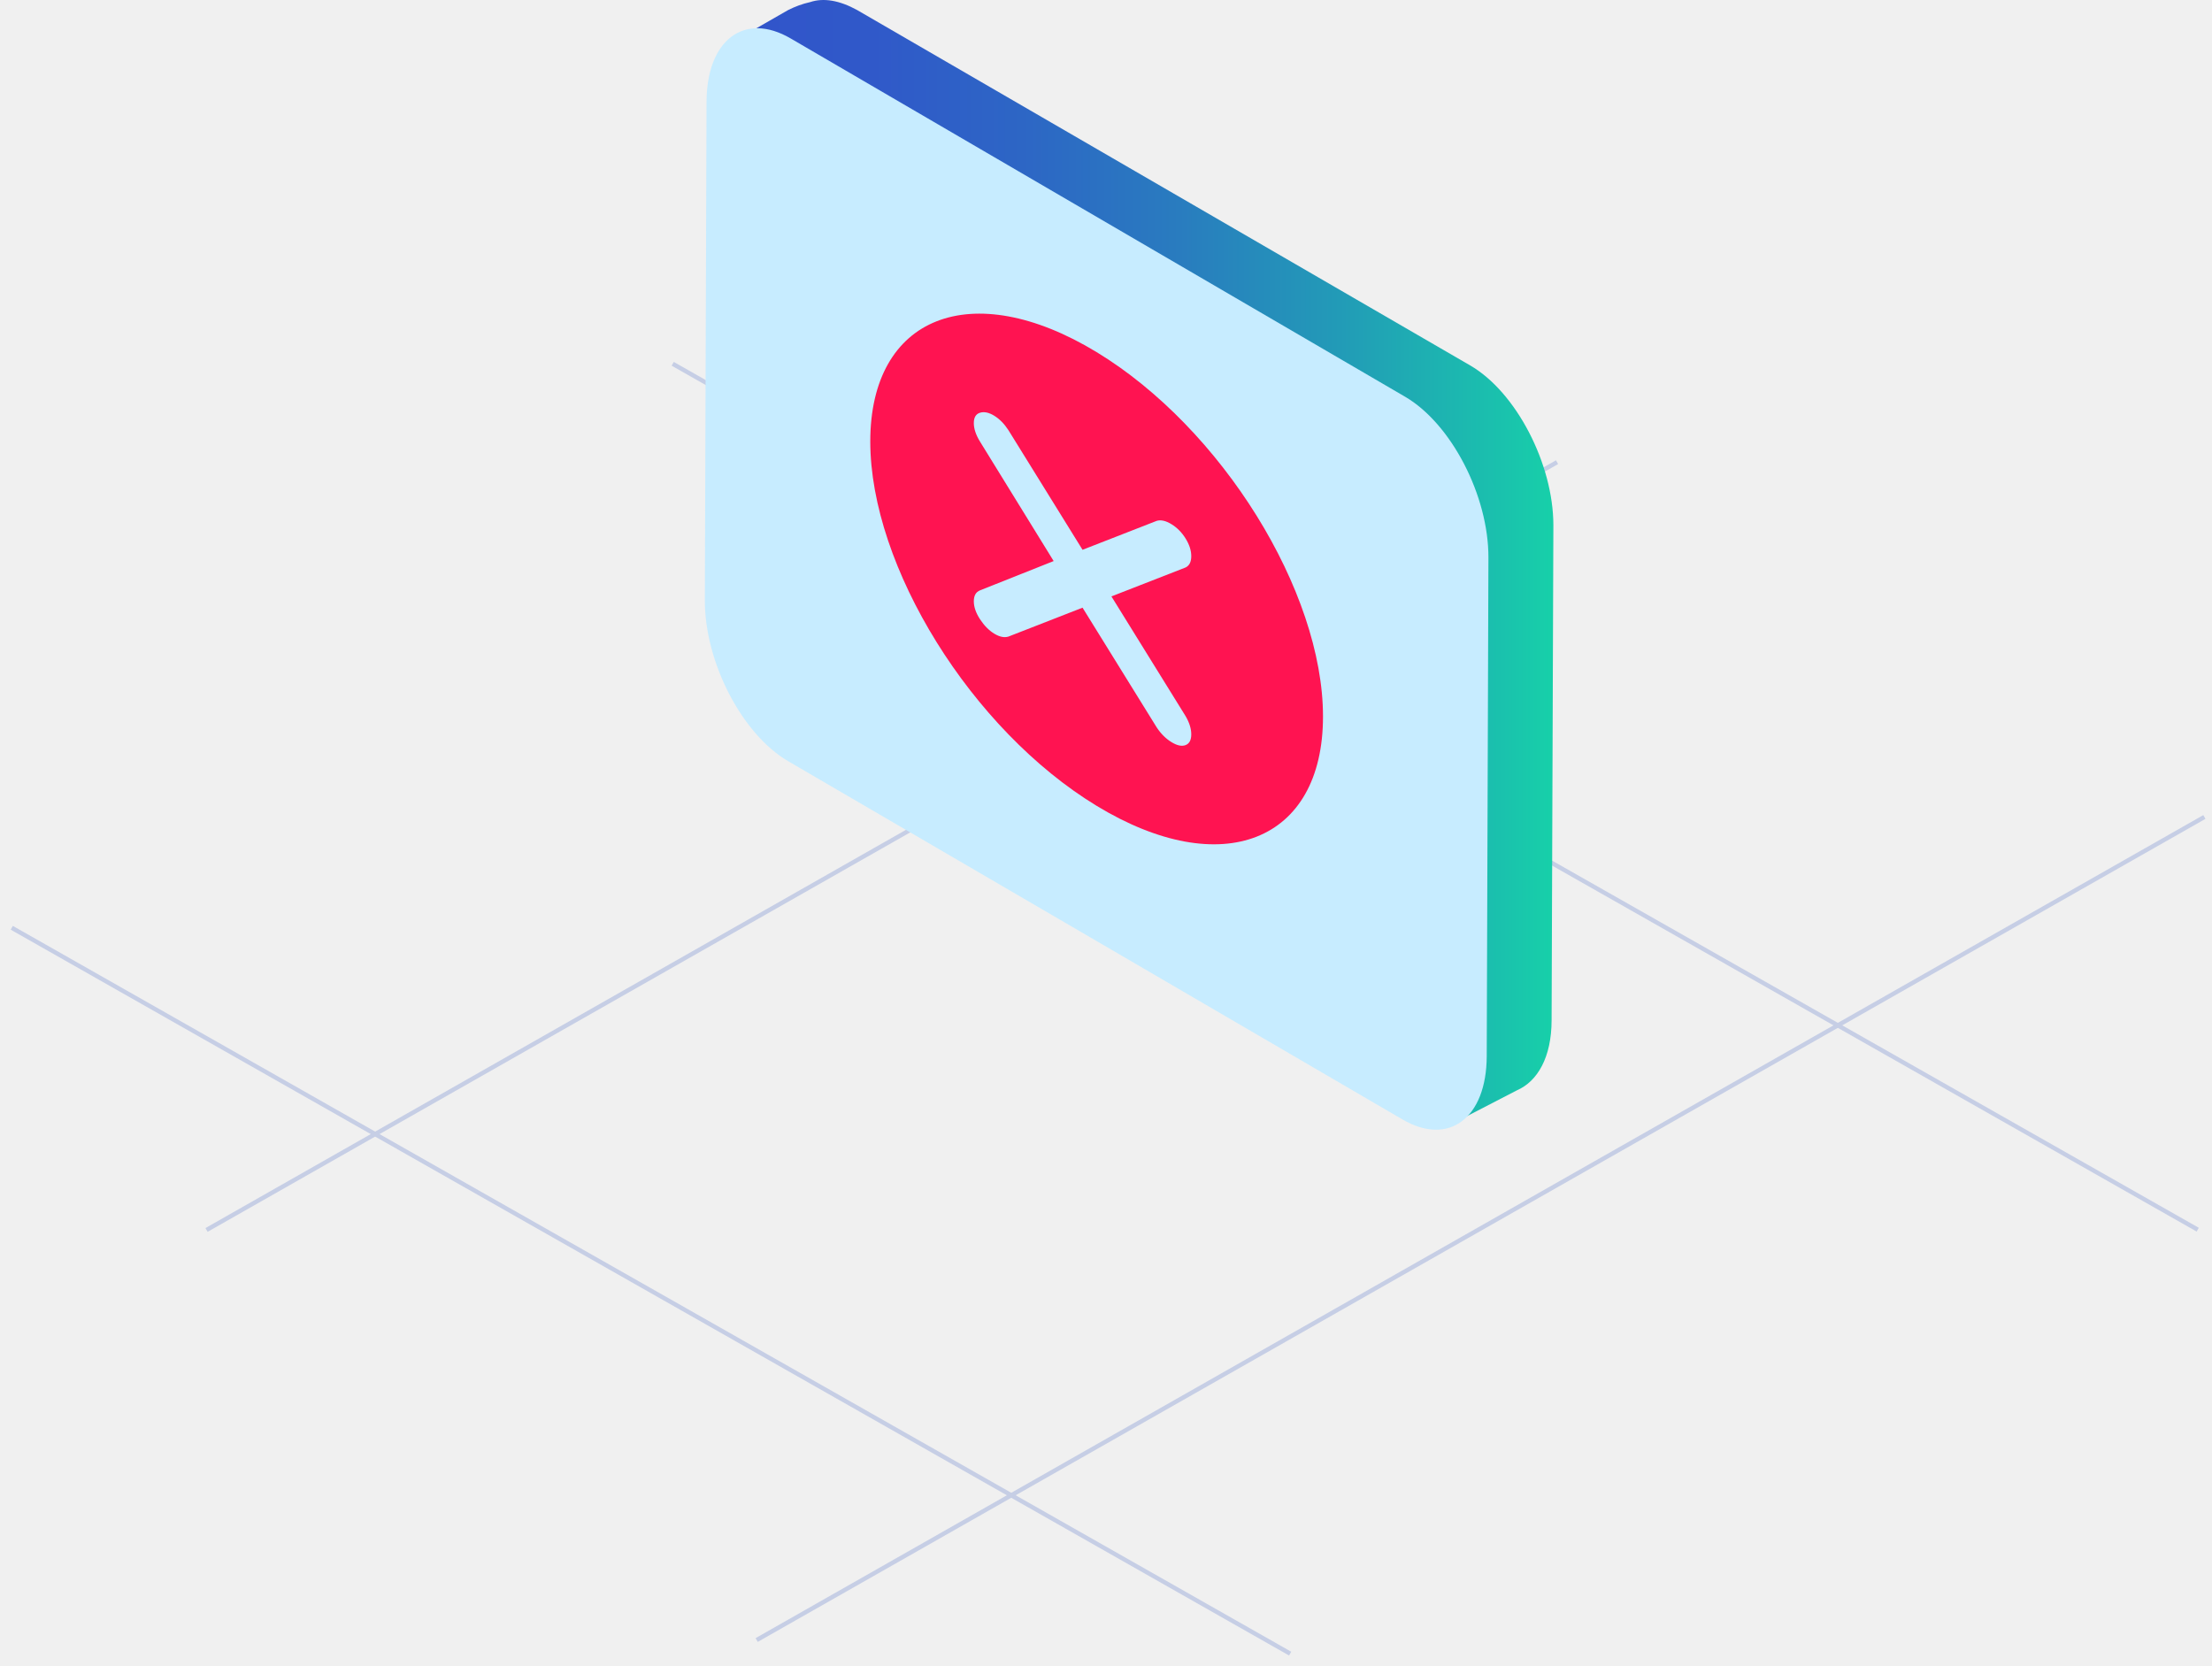
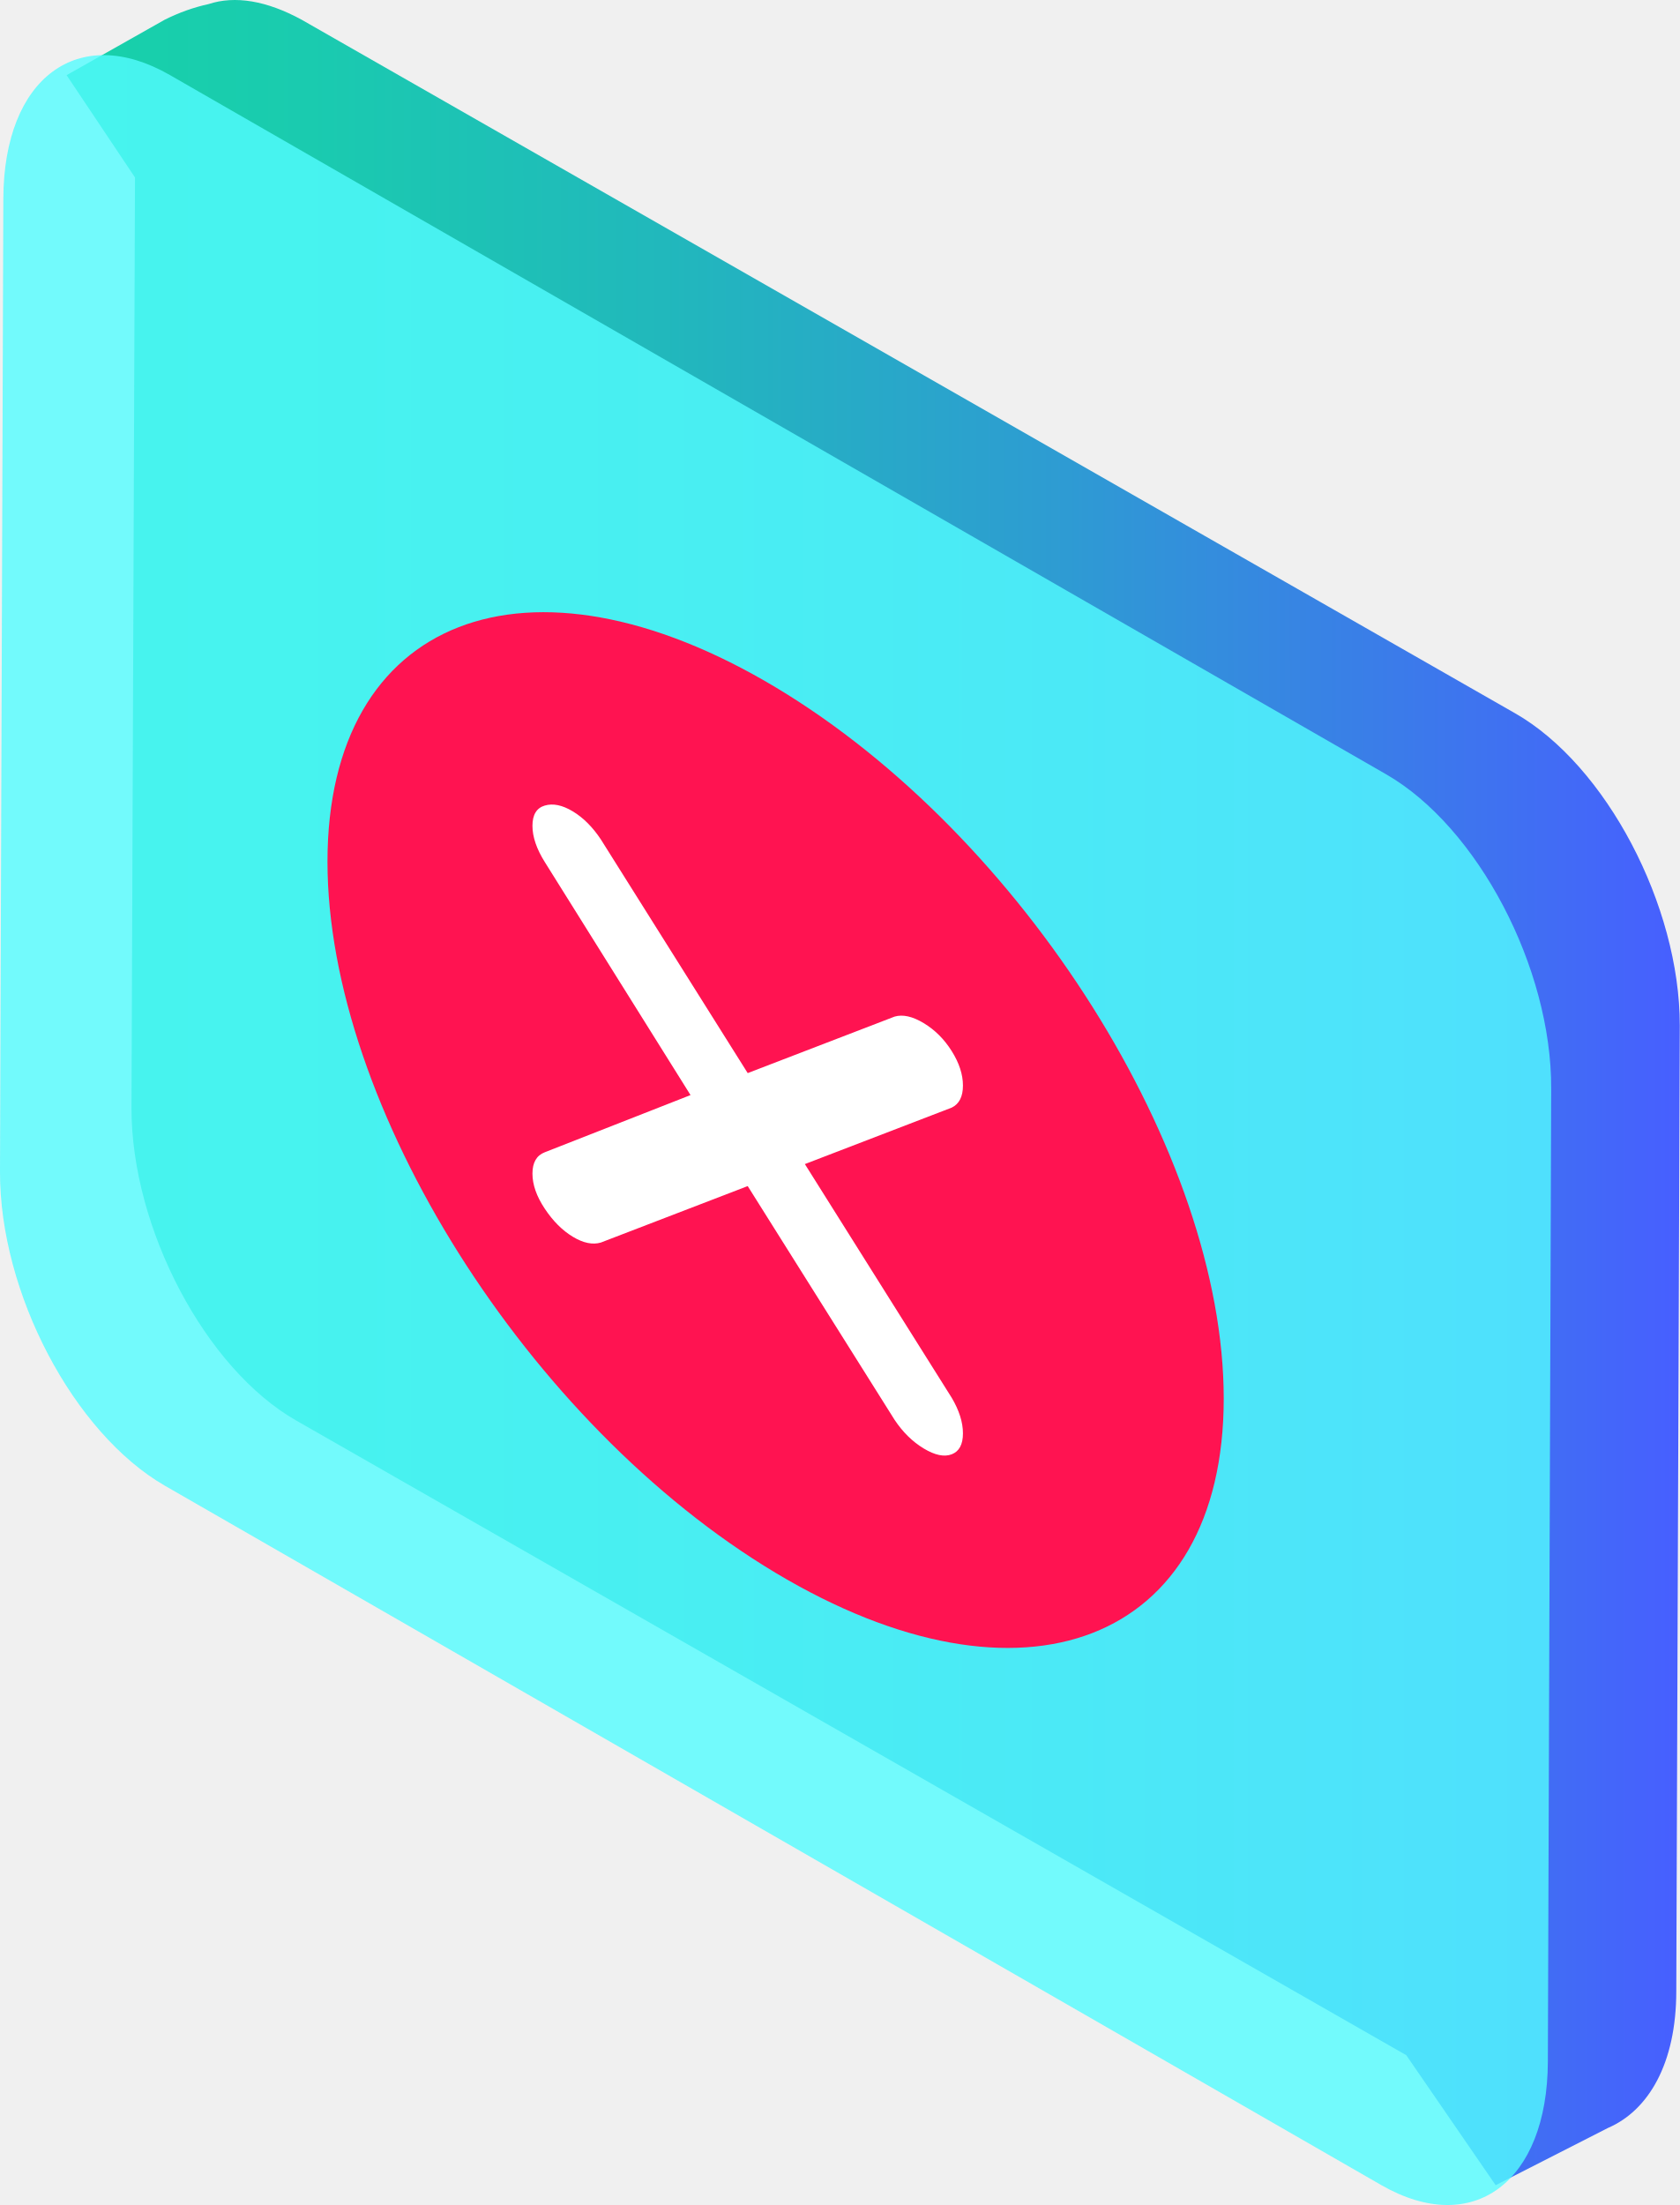
- <svg xmlns="http://www.w3.org/2000/svg" width="255" height="192" viewBox="0 0 255 192" fill="none">
-   <g opacity="0.2">
-     <path d="M87.231 189.069L254.121 94.186" stroke="#1D45BA" stroke-width="0.5" />
-     <path d="M23.812 141.794L179.495 53.283" stroke="#1D45BA" stroke-width="0.5" />
-     <path d="M77.549 41.941L253.356 141.765" stroke="#1D45BA" stroke-width="0.5" />
-     <path d="M1.357 106.959L148.729 190.639" stroke="#1D45BA" stroke-width="0.5" />
-   </g>
-   <path d="M85.134 4.439L90.852 1.162C91.669 0.752 92.486 0.445 93.405 0.24C94.937 -0.272 96.775 0.035 98.817 1.162L169.476 42.125C174.785 45.197 179.074 53.492 179.074 60.559L178.869 117.6C178.869 121.901 177.236 124.666 174.887 125.69L168.352 129.07L163.145 121.389L98.51 83.908C93.201 80.835 88.912 72.54 88.912 65.474L89.116 10.481L85.134 4.439Z" fill="url(#paint0_linear_10033_81444)" />
-   <path fill-rule="evenodd" clip-rule="evenodd" d="M81.45 11.731C81.475 4.59 85.819 1.323 91.152 4.434L161.973 45.734C167.306 48.844 171.61 57.155 171.586 64.297L171.391 121.764C171.366 128.905 167.024 132.173 161.69 129.063L90.87 87.762C85.537 84.651 81.232 76.341 81.256 69.2L81.45 11.731Z" fill="#C7ECFF" />
-   <path fill-rule="evenodd" clip-rule="evenodd" d="M126.421 40.595C140.833 49.353 152.516 68.162 152.516 82.605C152.516 97.049 140.833 101.658 126.421 92.901C112.009 84.143 100.326 65.334 100.326 50.891C100.326 36.447 112.009 31.838 126.421 40.595Z" fill="#FF1351" />
-   <path fill-rule="evenodd" clip-rule="evenodd" d="M136.677 82.562C137.112 83.308 137.33 84.009 137.33 84.663C137.33 85.317 137.112 85.729 136.677 85.898C136.241 86.069 135.698 85.954 135.045 85.554C134.392 85.154 133.827 84.59 133.347 83.861L124.796 70.056L116.243 73.392C115.765 73.535 115.221 73.421 114.611 73.048C114.002 72.675 113.459 72.124 112.98 71.395C112.502 70.666 112.262 69.974 112.262 69.32C112.262 68.665 112.502 68.246 112.98 68.058L121.466 64.682L112.98 50.917C112.502 50.144 112.262 49.431 112.262 48.776C112.262 48.122 112.502 47.723 112.98 47.58C113.459 47.436 114.002 47.552 114.611 47.924C115.221 48.297 115.765 48.849 116.243 49.578L124.796 63.383L133.347 60.046C133.827 59.903 134.392 60.032 135.045 60.431C135.698 60.83 136.241 61.381 136.677 62.084C137.112 62.786 137.33 63.465 137.33 64.119C137.33 64.773 137.112 65.207 136.677 65.421L128.125 68.757L136.677 82.562Z" fill="#C7ECFF" />
+ <svg xmlns="http://www.w3.org/2000/svg" width="128" height="168" viewBox="0 0 128 168" fill="none">
+   <path d="M5.075 5.726L12.557 1.499C13.626 0.97 14.695 0.574 15.898 0.31C17.902 -0.351 20.307 0.045 22.979 1.499L115.44 54.339C122.388 58.301 128 69.002 128 78.117L127.733 151.696C127.733 157.245 125.595 160.811 122.522 162.132L113.97 166.492L107.156 156.584L22.578 108.235C15.631 104.272 10.019 93.572 10.019 84.457L10.286 13.52L5.075 5.726Z" fill="url(#paint0_linear_13362_19)" />
+   <path opacity="0.8" fill-rule="evenodd" clip-rule="evenodd" d="M0.255 15.133C0.287 5.921 5.971 1.707 12.95 5.719L105.622 58.993C112.601 63.006 118.233 73.726 118.202 82.938L117.947 157.068C117.915 166.279 112.232 170.494 105.253 166.482L12.581 113.207C5.602 109.194 -0.031 98.475 0 89.263L0.255 15.133Z" fill="#52FCFF" />
+   <path fill-rule="evenodd" clip-rule="evenodd" d="M59.101 52.365C77.96 63.663 93.247 87.924 93.248 106.554C93.248 125.186 77.96 131.132 59.101 119.836C40.243 108.539 24.954 84.277 24.954 65.646C24.954 47.015 40.243 41.069 59.101 52.365Z" fill="#FF1351" />
+   <path fill-rule="evenodd" clip-rule="evenodd" d="M72.522 106.499C73.091 107.462 73.376 108.366 73.376 109.209C73.376 110.053 73.091 110.584 72.522 110.803C71.952 111.023 71.241 110.874 70.386 110.359C69.532 109.843 68.792 109.116 68.165 108.174L56.975 90.368L45.783 94.671C45.157 94.856 44.446 94.709 43.648 94.228C42.85 93.746 42.14 93.036 41.513 92.094C40.887 91.154 40.573 90.262 40.573 89.418C40.573 88.574 40.887 88.032 41.513 87.791L52.618 83.435L41.513 65.679C40.887 64.683 40.573 63.762 40.573 62.918C40.573 62.074 40.887 61.56 41.513 61.376C42.14 61.19 42.85 61.339 43.648 61.819C44.446 62.3 45.157 63.012 45.783 63.952L56.975 81.76L68.165 77.456C68.792 77.271 69.532 77.437 70.386 77.952C71.241 78.467 71.952 79.178 72.522 80.084C73.091 80.99 73.376 81.866 73.376 82.709C73.376 83.553 73.091 84.113 72.522 84.389L61.331 88.692L72.522 106.499Z" fill="white" />
  <defs>
-     <linearGradient id="paint0_linear_10033_81444" x1="179.075" y1="-0.067" x2="85.099" y2="-0.067" gradientUnits="userSpaceOnUse">
-       <stop stop-color="#17D0A9" />
-       <stop offset="0.062" stop-color="#1AC2AD" />
-       <stop offset="0.262" stop-color="#229BB7" />
-       <stop offset="0.459" stop-color="#297CBF" />
-       <stop offset="0.651" stop-color="#2D66C5" />
-       <stop offset="0.834" stop-color="#3059C9" />
-       <stop offset="1" stop-color="#3154CA" />
+     <linearGradient id="paint0_linear_13362_19" x1="5.075" y1="166.492" x2="128" y2="166.492" gradientUnits="userSpaceOnUse">
+       <stop stop-color="#17D1AA" />
+       <stop offset="0.15" stop-color="#1ACBAF" />
+       <stop offset="0.37" stop-color="#21B8BC" />
+       <stop offset="0.62" stop-color="#2E9BD3" />
+       <stop offset="0.89" stop-color="#3F71F1" />
+       <stop offset="1" stop-color="#475FFF" />
    </linearGradient>
  </defs>
</svg>
